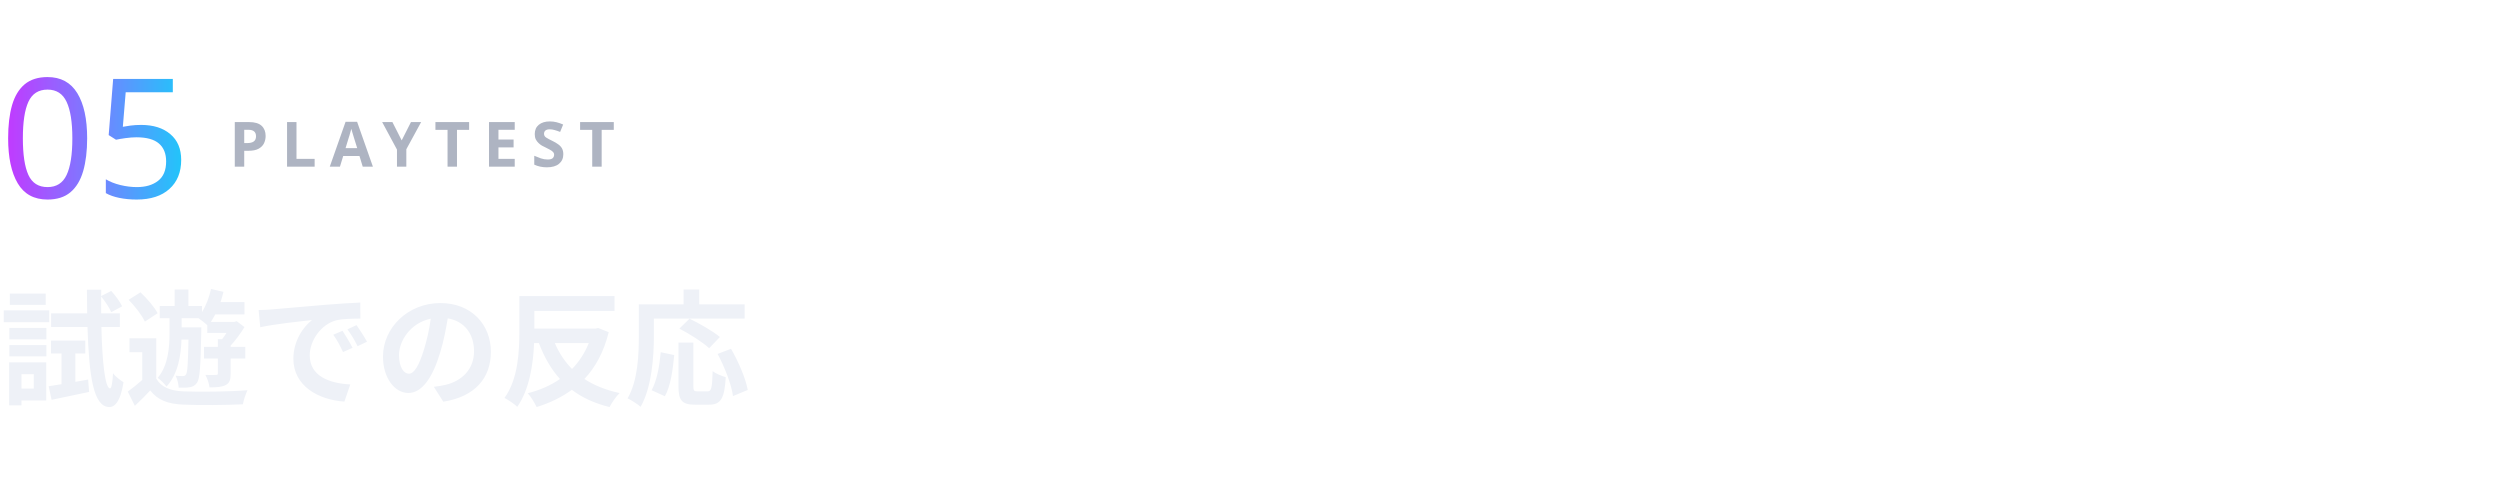
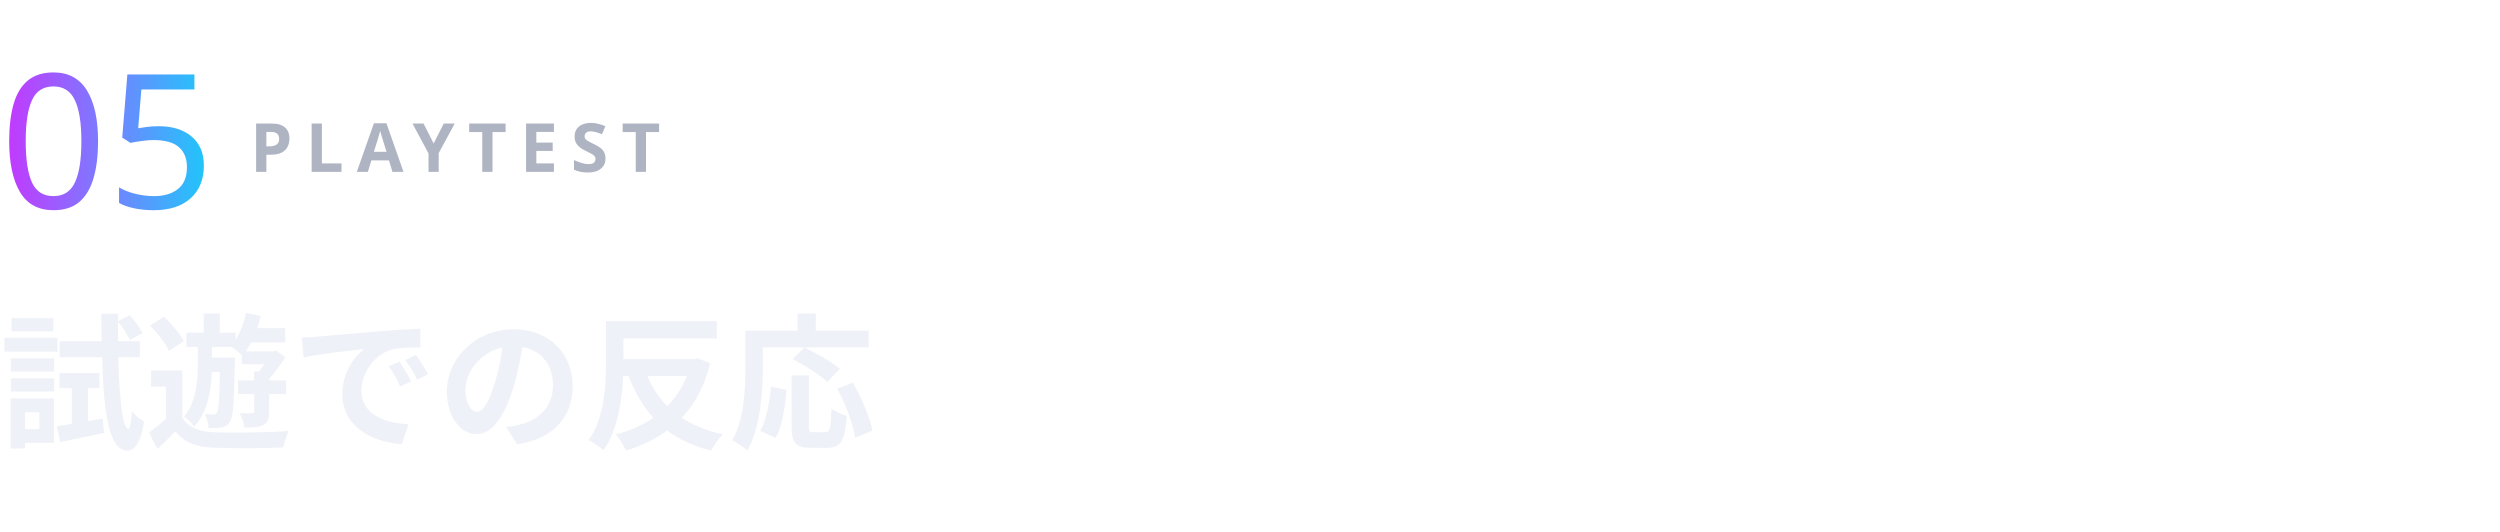
- <svg xmlns="http://www.w3.org/2000/svg" viewBox="0 0 480 92" width="480" height="92" role="img">
+ <svg xmlns="http://www.w3.org/2000/svg" viewBox="0 0 480 102" width="480" height="102" role="img">
  <defs>
    <filter id="glow" x="-30%" y="-30%" width="160%" height="160%">
      <feGaussianBlur stdDeviation="1.6" result="b" />
      <feMerge>
        <feMergeNode in="b" />
        <feMergeNode in="SourceGraphic" />
      </feMerge>
    </filter>
    <linearGradient id="brand" x1="0" y1="0" x2="1" y2="0">
      <stop offset="0" stop-color="#C03BFF" />
      <stop offset=".55" stop-color="#6F86FF" />
      <stop offset="1" stop-color="#22C4FA" />
    </linearGradient>
    <linearGradient id="bg" x1="0" y1="0" x2="1" y2="1">
      <stop offset="0" stop-color="#141827" />
      <stop offset="1" stop-color="#231B35" />
    </linearGradient>
    <style>
.jp{font-family:'Hiragino Sans','Hiragino Kaku Gothic ProN','Yu Gothic UI','Yu Gothic','Meiryo','Noto Sans JP','Noto Sans CJK JP',sans-serif}
.disp{font-family:Impact,Haettenschweiler,'Anton','Arial Narrow Bold','Arial Black',sans-serif}
.gh{font-family:-apple-system,BlinkMacSystemFont,'Segoe UI','Noto Sans',Helvetica,Arial,sans-serif}
.rnd{font-family:RcRounded,'Hiragino Maru Gothic ProN','Yu Gothic UI','Noto Sans JP',sans-serif}
.hand{font-family:RcHand,'Hiragino Maru Gothic ProN','Yu Gothic UI','Noto Sans JP',sans-serif}
.mono{font-family:ui-monospace,SFMono-Regular,'Cascadia Mono',Consolas,'Liberation Mono',monospace}

@keyframes bob{0%,100%{transform:translateY(0)}50%{transform:translateY(-5px)}}
@keyframes blink{0%,90%,100%{transform:scaleY(1)}94%{transform:scaleY(.12)}}
@keyframes flow{to{stroke-dashoffset:-28}}
@keyframes pulse{0%,100%{opacity:.55}50%{opacity:1}}
.bob{animation:bob 2.6s ease-in-out infinite}
.eyes{transform-box:fill-box;transform-origin:center;animation:blink 4.8s infinite}
.flow{stroke-dasharray:6 8;animation:flow 1.1s linear infinite}
.pulse{animation:pulse 2.4s ease-in-out infinite}
@media (prefers-reduced-motion:reduce){.bob,.eyes,.flow,.pulse{animation:none}}
</style>
  </defs>
-   <text x="0" y="38" class="disp" font-size="32" font-weight="400" fill="url(#brand)" text-anchor="start" textLength="34" lengthAdjust="spacingAndGlyphs">05</text>
-   <text x="44" y="32" class="gh" font-size="12" font-weight="600" fill="#AEB4C2" text-anchor="start" letter-spacing="2.5">PLAYTEST</text>
-   <text x="0" y="76" class="gh" font-size="24" font-weight="600" fill="#EEF1F7" text-anchor="start">試遊での反応</text>
+   <text x="0" y="40" class="disp" font-size="36" font-weight="400" fill="url(#brand)" text-anchor="start" textLength="38" lengthAdjust="spacingAndGlyphs">05</text>
+   <text x="48" y="33" class="gh" font-size="13" font-weight="600" fill="#AEB4C2" text-anchor="start" letter-spacing="2.5">PLAYTEST</text>
+   <text x="0" y="84" class="gh" font-size="28" font-weight="600" fill="#EEF1F7" text-anchor="start">試遊での反応</text>
</svg>
